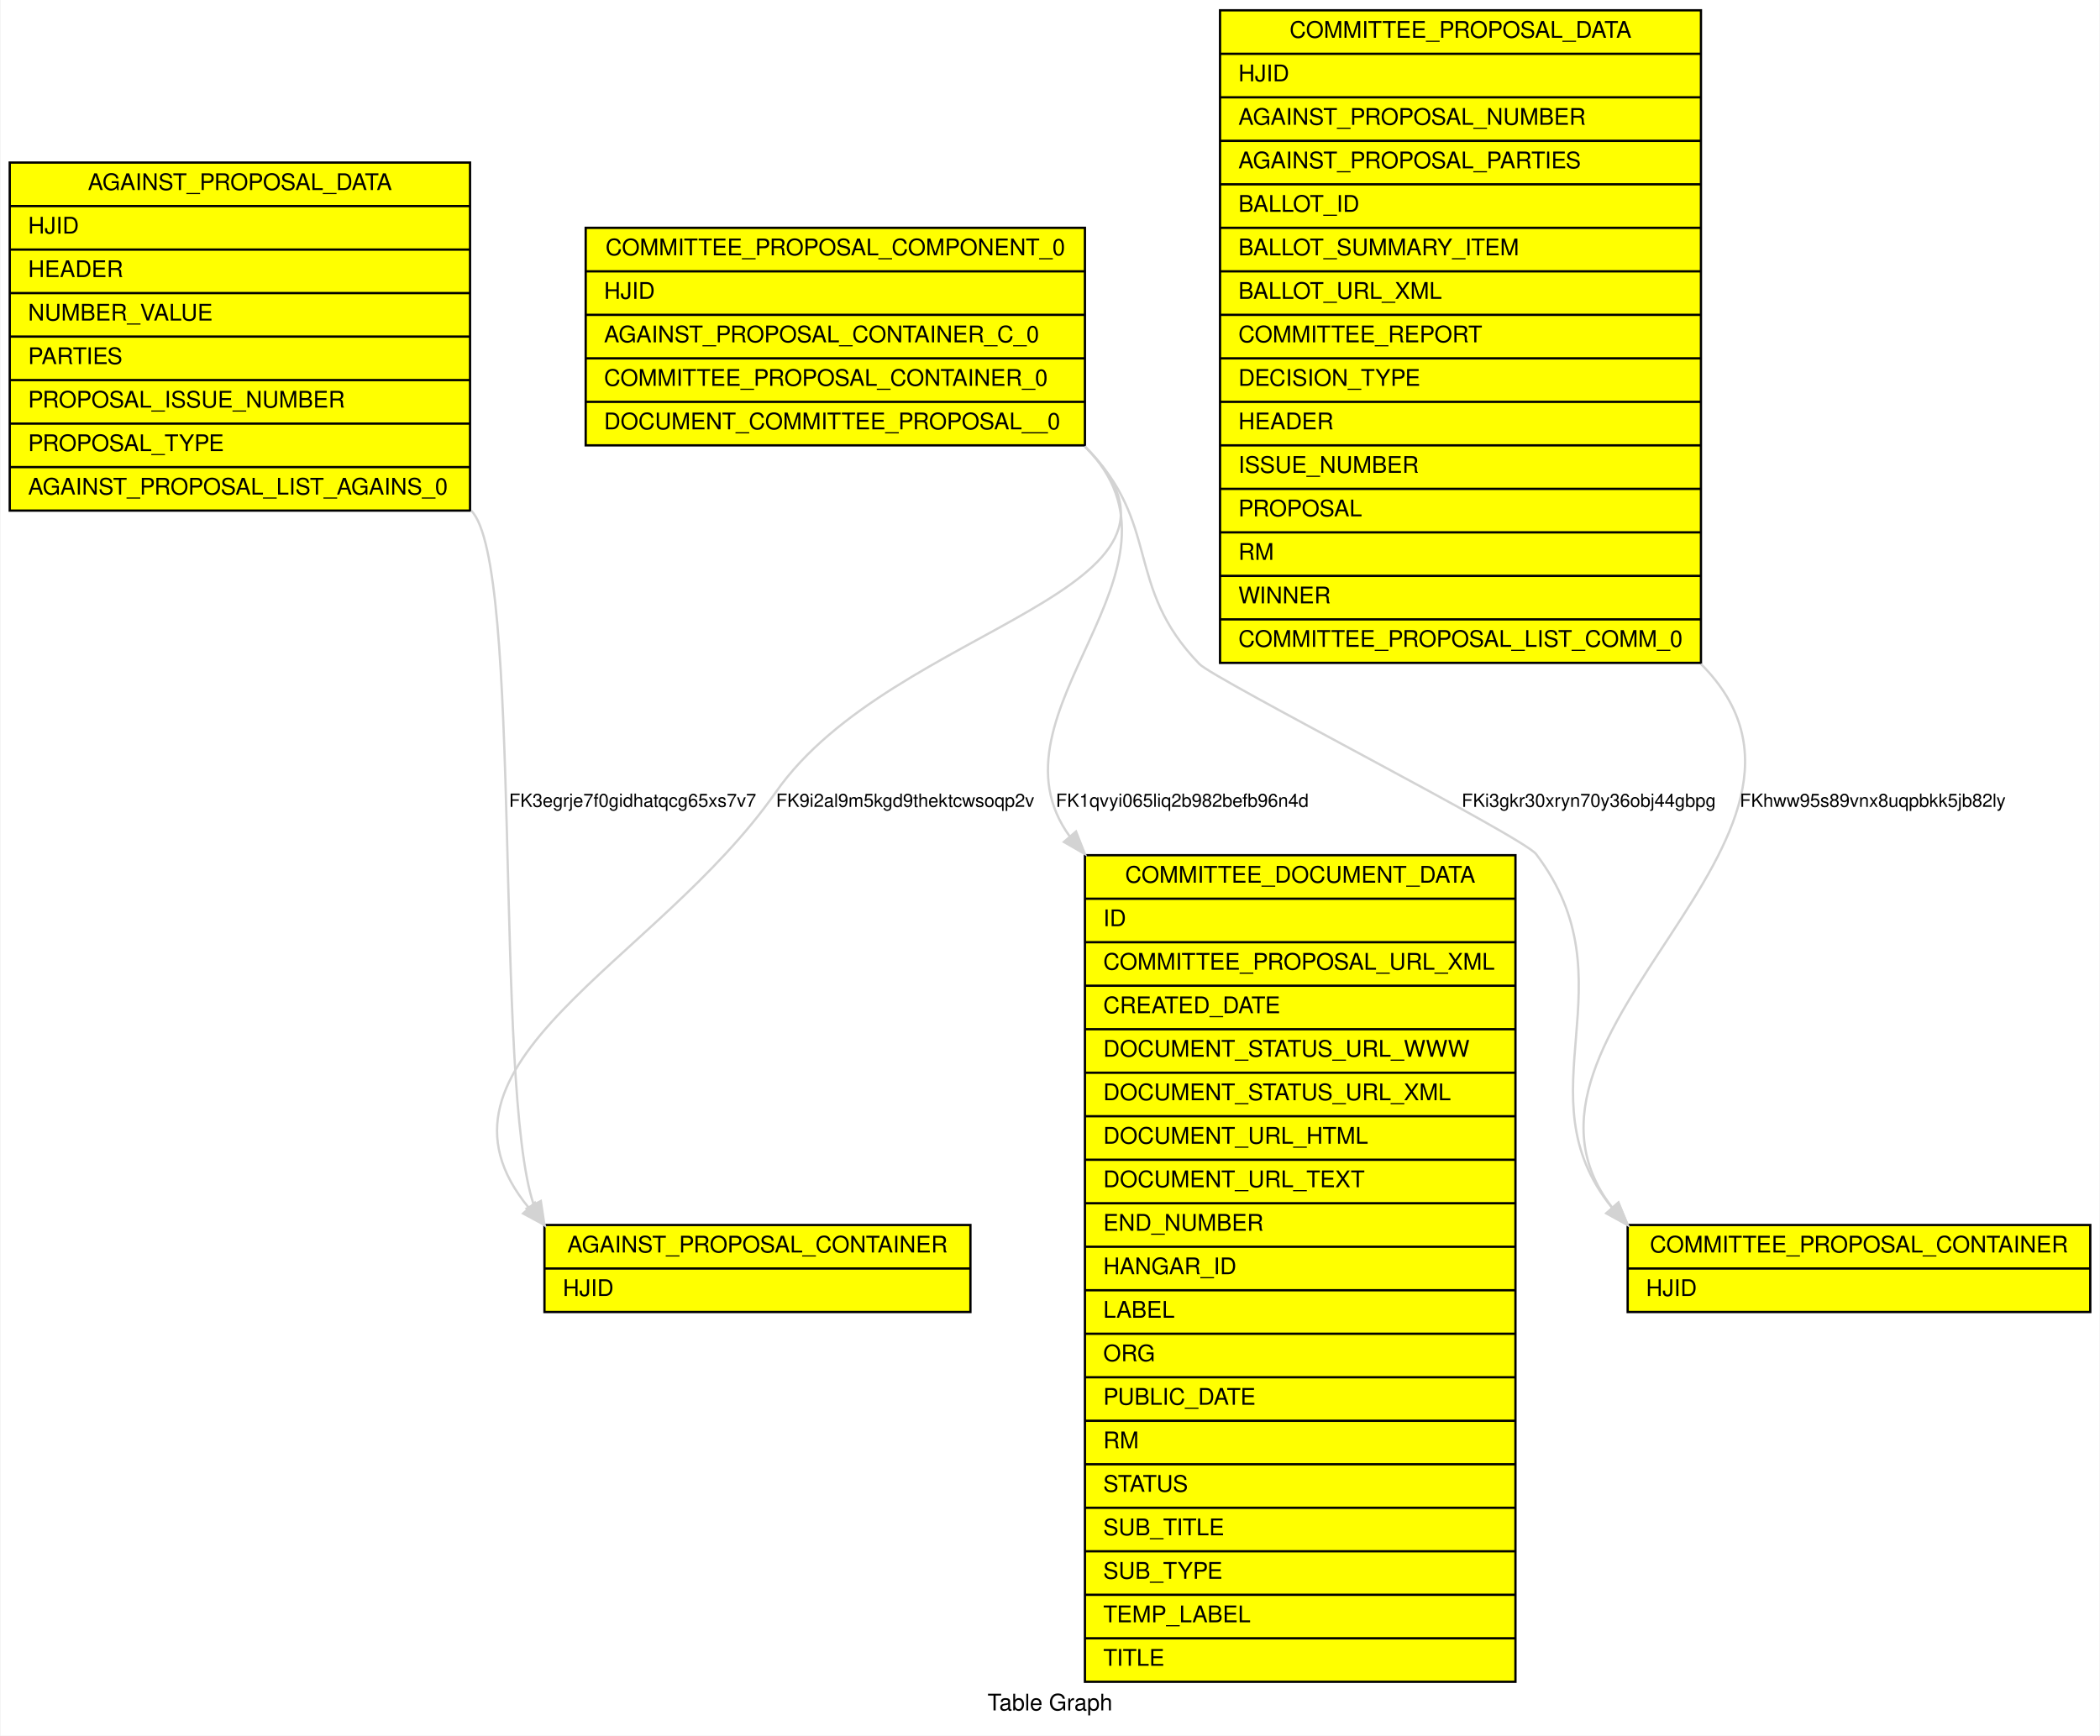
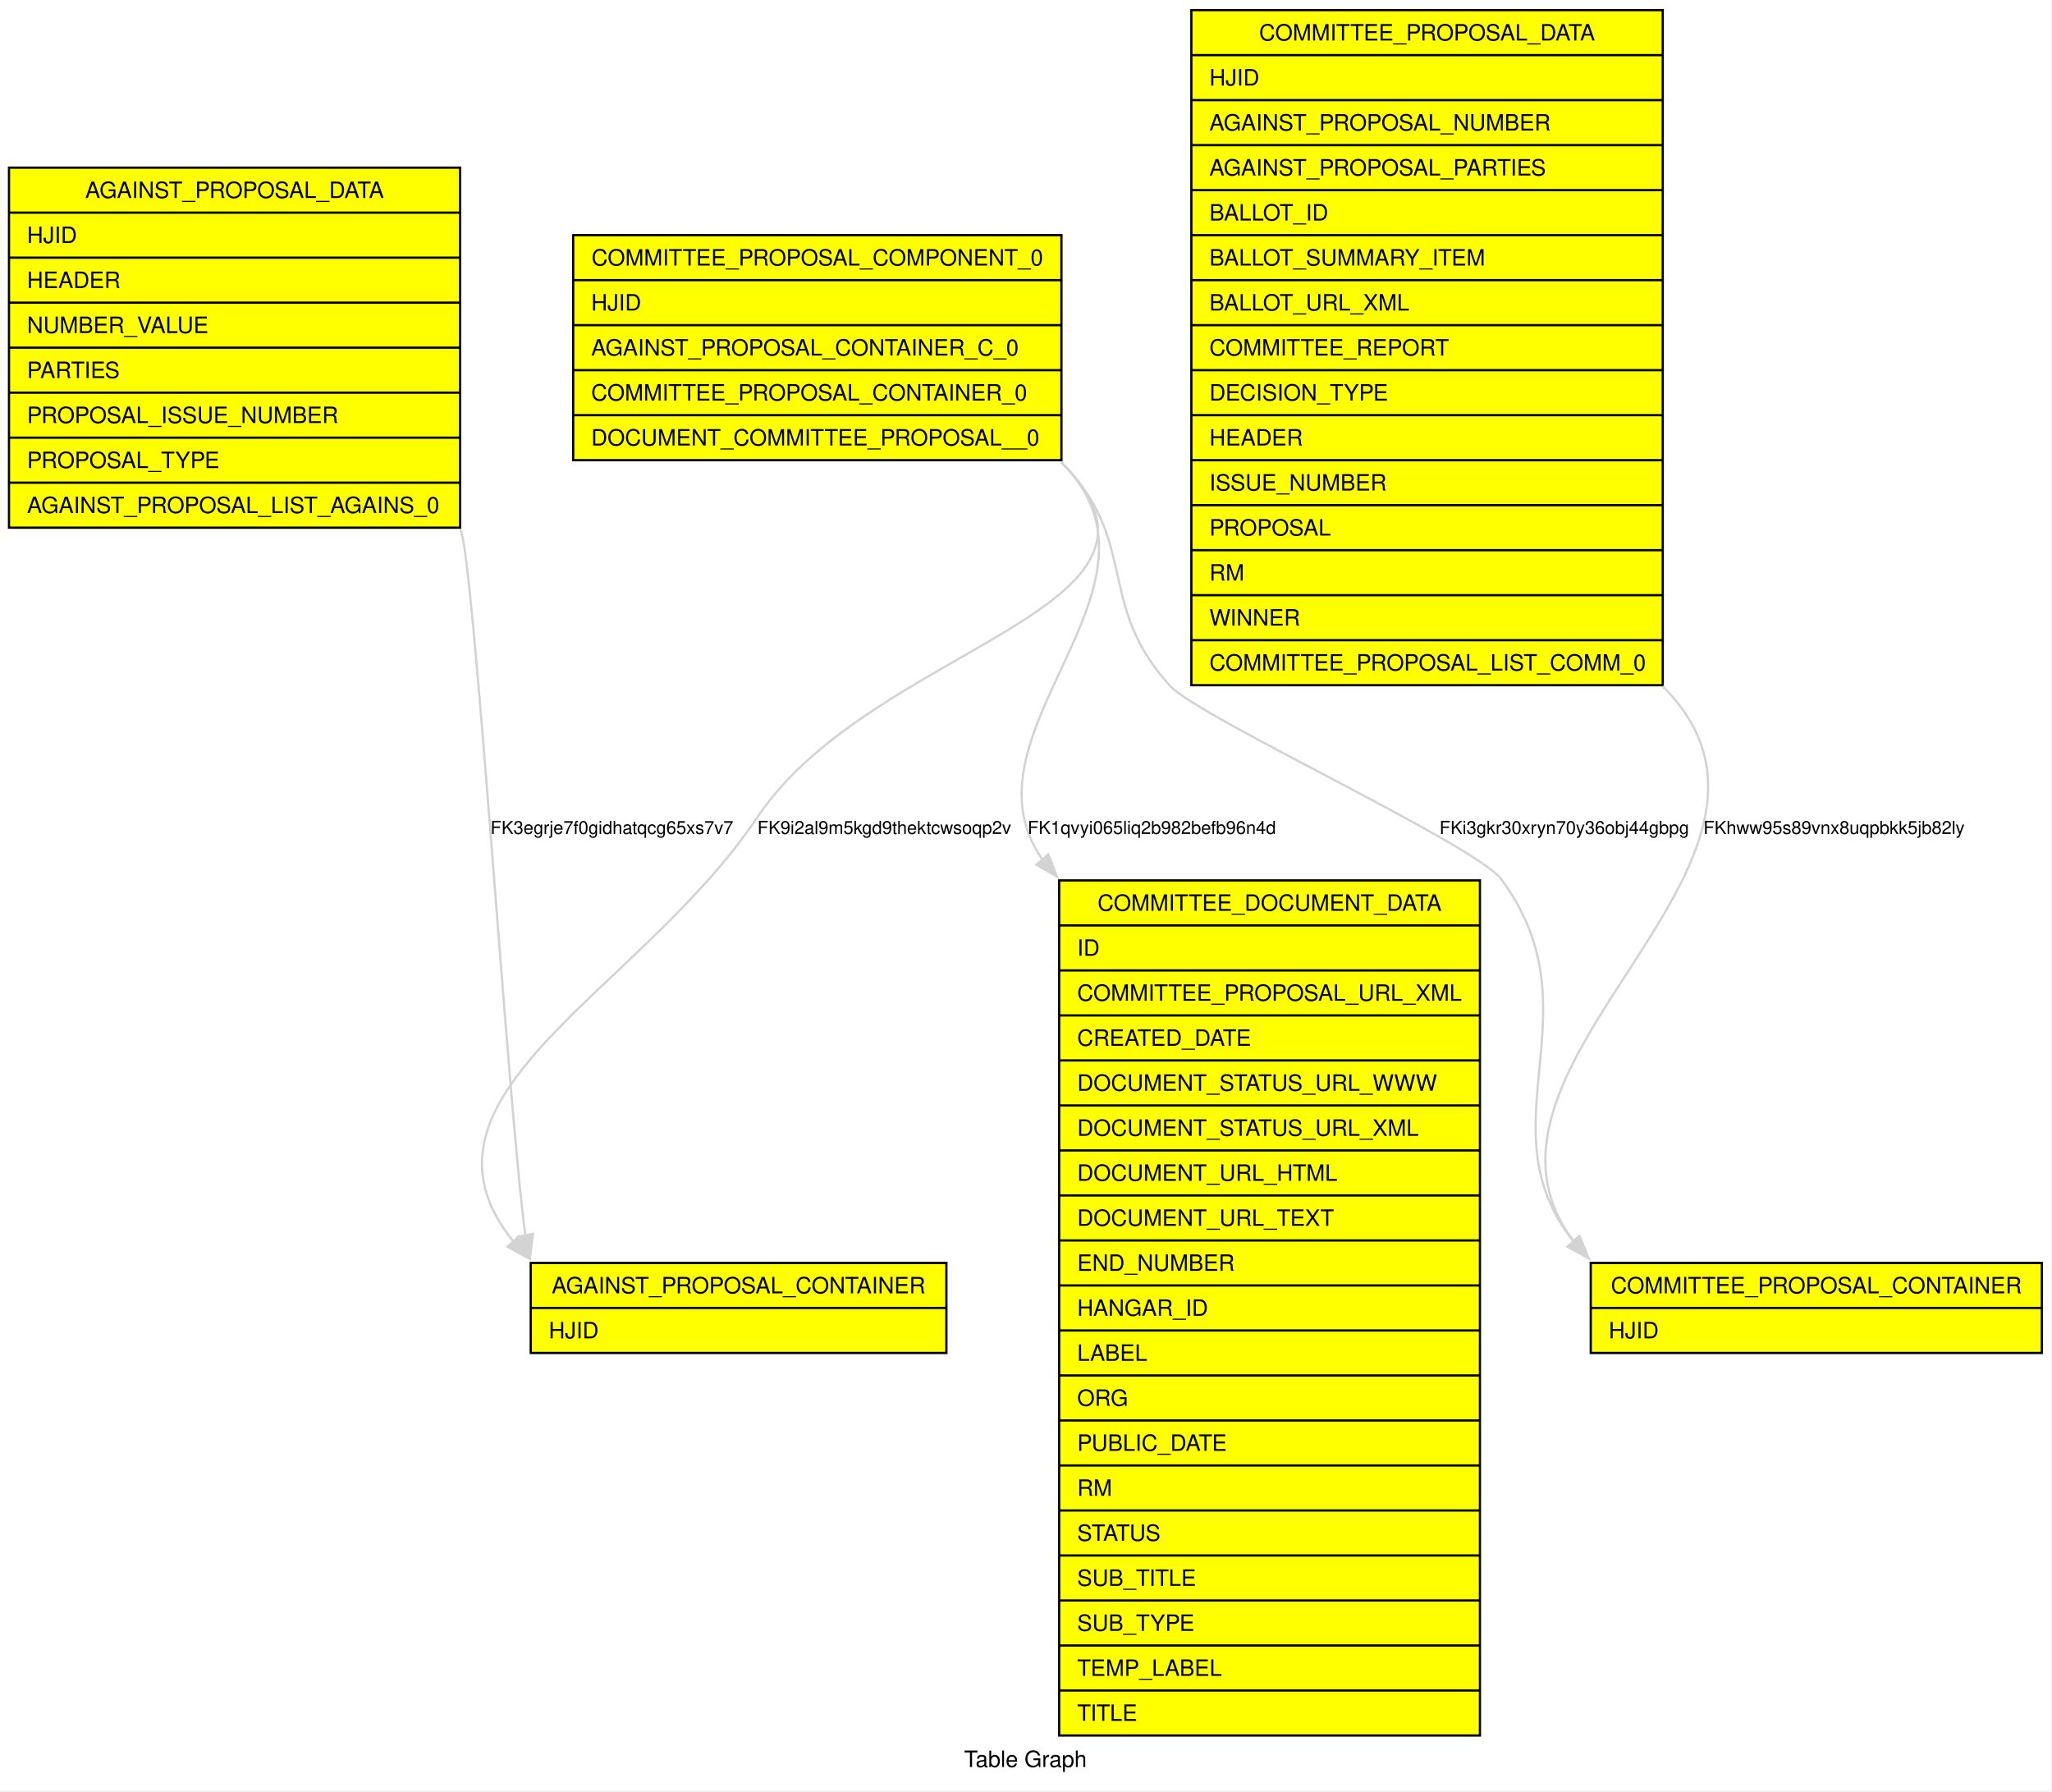
- <svg xmlns="http://www.w3.org/2000/svg" xmlns:xlink="http://www.w3.org/1999/xlink" width="917pt" height="758pt" viewBox="0.00 0.00 916.50 758.00">
-   <g id="graph0" class="graph" transform="scale(1 1) rotate(0) translate(4 754)">
+ <svg xmlns="http://www.w3.org/2000/svg" xmlns:xlink="http://www.w3.org/1999/xlink" width="912pt" height="796pt" viewBox="0.00 0.00 912.00 796.00">
+   <g id="graph0" class="graph" transform="scale(1 1) rotate(0) translate(4 791.75)">
    <g id="a_graph0">
      <a xlink:href="http://tools.hibernate.org" xlink:title="Table Graph">
-         <polygon fill="#ffffff" stroke="transparent" points="-4,4 -4,-754 912.5,-754 912.5,4 -4,4" />
-         <text text-anchor="middle" x="454.25" y="-7" font-family="Helvetica,sans-Serif" font-size="10.00" fill="#000000">Table Graph</text>
+         <polygon fill="white" stroke="none" points="-4,4 -4,-791.75 907.5,-791.75 907.5,4 -4,4" />
+         <text xml:space="preserve" text-anchor="middle" x="451.75" y="-6.5" font-family="Helvetica,sans-Serif" font-size="10.00">Table Graph</text>
      </a>
    </g>
    <g id="node1" class="node">
-       <polygon fill="#ffff00" stroke="#000000" points="233.5,-181 233.5,-219 419.5,-219 419.5,-181 233.5,-181" />
-       <text text-anchor="middle" x="326.5" y="-207" font-family="Helvetica,sans-Serif" font-size="10.00" fill="#000000">AGAINST_PROPOSAL_CONTAINER</text>
-       <polyline fill="none" stroke="#000000" points="233.5,-200 419.5,-200 " />
-       <text text-anchor="start" x="241.5" y="-188" font-family="Helvetica,sans-Serif" font-size="10.00" fill="#000000">HJID</text>
+       <polygon fill="yellow" stroke="black" points="231.88,-190.5 231.88,-230.5 416.62,-230.5 416.62,-190.5 231.88,-190.5" />
+       <text xml:space="preserve" text-anchor="middle" x="324.25" y="-217" font-family="Helvetica,sans-Serif" font-size="10.00">AGAINST_PROPOSAL_CONTAINER</text>
+       <polyline fill="none" stroke="black" points="231.88,-210.5 416.62,-210.5" />
+       <text xml:space="preserve" text-anchor="start" x="239.88" y="-197" font-family="Helvetica,sans-Serif" font-size="10.00">HJID</text>
    </g>
    <g id="node2" class="node">
-       <polygon fill="#ffff00" stroke="#000000" points="0,-531 0,-683 201,-683 201,-531 0,-531" />
-       <text text-anchor="middle" x="100.5" y="-671" font-family="Helvetica,sans-Serif" font-size="10.00" fill="#000000">AGAINST_PROPOSAL_DATA</text>
-       <polyline fill="none" stroke="#000000" points="0,-664 201,-664 " />
-       <text text-anchor="start" x="8" y="-652" font-family="Helvetica,sans-Serif" font-size="10.00" fill="#000000">HJID</text>
-       <polyline fill="none" stroke="#000000" points="0,-645 201,-645 " />
-       <text text-anchor="start" x="8" y="-633" font-family="Helvetica,sans-Serif" font-size="10.00" fill="#000000">HEADER</text>
-       <polyline fill="none" stroke="#000000" points="0,-626 201,-626 " />
-       <text text-anchor="start" x="8" y="-614" font-family="Helvetica,sans-Serif" font-size="10.00" fill="#000000">NUMBER_VALUE</text>
-       <polyline fill="none" stroke="#000000" points="0,-607 201,-607 " />
-       <text text-anchor="start" x="8" y="-595" font-family="Helvetica,sans-Serif" font-size="10.00" fill="#000000">PARTIES</text>
-       <polyline fill="none" stroke="#000000" points="0,-588 201,-588 " />
-       <text text-anchor="start" x="8" y="-576" font-family="Helvetica,sans-Serif" font-size="10.00" fill="#000000">PROPOSAL_ISSUE_NUMBER</text>
-       <polyline fill="none" stroke="#000000" points="0,-569 201,-569 " />
-       <text text-anchor="start" x="8" y="-557" font-family="Helvetica,sans-Serif" font-size="10.00" fill="#000000">PROPOSAL_TYPE</text>
-       <polyline fill="none" stroke="#000000" points="0,-550 201,-550 " />
-       <text text-anchor="start" x="8" y="-538" font-family="Helvetica,sans-Serif" font-size="10.00" fill="#000000">AGAINST_PROPOSAL_LIST_AGAINS_0</text>
+       <polygon fill="yellow" stroke="black" points="0,-557.25 0,-717.25 200.5,-717.25 200.5,-557.25 0,-557.25" />
+       <text xml:space="preserve" text-anchor="middle" x="100.25" y="-703.75" font-family="Helvetica,sans-Serif" font-size="10.00">AGAINST_PROPOSAL_DATA</text>
+       <polyline fill="none" stroke="black" points="0,-697.25 200.5,-697.25" />
+       <text xml:space="preserve" text-anchor="start" x="8" y="-683.75" font-family="Helvetica,sans-Serif" font-size="10.00">HJID</text>
+       <polyline fill="none" stroke="black" points="0,-677.25 200.5,-677.25" />
+       <text xml:space="preserve" text-anchor="start" x="8" y="-663.75" font-family="Helvetica,sans-Serif" font-size="10.00">HEADER</text>
+       <polyline fill="none" stroke="black" points="0,-657.25 200.5,-657.25" />
+       <text xml:space="preserve" text-anchor="start" x="8" y="-643.75" font-family="Helvetica,sans-Serif" font-size="10.00">NUMBER_VALUE</text>
+       <polyline fill="none" stroke="black" points="0,-637.25 200.5,-637.25" />
+       <text xml:space="preserve" text-anchor="start" x="8" y="-623.75" font-family="Helvetica,sans-Serif" font-size="10.00">PARTIES</text>
+       <polyline fill="none" stroke="black" points="0,-617.25 200.5,-617.25" />
+       <text xml:space="preserve" text-anchor="start" x="8" y="-603.75" font-family="Helvetica,sans-Serif" font-size="10.00">PROPOSAL_ISSUE_NUMBER</text>
+       <polyline fill="none" stroke="black" points="0,-597.25 200.5,-597.25" />
+       <text xml:space="preserve" text-anchor="start" x="8" y="-583.75" font-family="Helvetica,sans-Serif" font-size="10.00">PROPOSAL_TYPE</text>
+       <polyline fill="none" stroke="black" points="0,-577.25 200.5,-577.25" />
+       <text xml:space="preserve" text-anchor="start" x="8" y="-563.75" font-family="Helvetica,sans-Serif" font-size="10.00">AGAINST_PROPOSAL_LIST_AGAINS_0</text>
    </g>
    <g id="edge1" class="edge">
-       <path fill="none" stroke="#d3d3d3" d="M201.5,-531C224.361,-508.139 211.137,-280.369 228.783,-227.892" />
-       <polygon fill="#d3d3d3" stroke="#d3d3d3" points="231.906,-229.474 233.5,-219 225.722,-226.194 231.906,-229.474" />
-       <text text-anchor="middle" x="272" y="-401.6" font-family="Helvetica,sans-Serif" font-size="8.00" fill="#000000">FK3egrje7f0gidhatqcg65xs7v7</text>
+       <path fill="none" stroke="lightgrey" d="M200.5,-556.25C206.25,-550.5 221.75,-299.21 229.52,-242.63" />
+       <polygon fill="lightgrey" stroke="lightgrey" points="232.92,-243.49 231.56,-232.98 226.07,-242.04 232.92,-243.49" />
+       <text xml:space="preserve" text-anchor="middle" x="267.95" y="-421.15" font-family="Helvetica,sans-Serif" font-size="8.00">FK3egrje7f0gidhatqcg65xs7v7</text>
    </g>
    <g id="node3" class="node">
-       <polygon fill="#ffff00" stroke="#000000" points="469.5,-19.5 469.5,-380.5 657.5,-380.5 657.5,-19.5 469.5,-19.5" />
-       <text text-anchor="middle" x="563.5" y="-368.5" font-family="Helvetica,sans-Serif" font-size="10.00" fill="#000000">COMMITTEE_DOCUMENT_DATA</text>
-       <polyline fill="none" stroke="#000000" points="469.5,-361.5 657.5,-361.5 " />
-       <text text-anchor="start" x="477.5" y="-349.5" font-family="Helvetica,sans-Serif" font-size="10.00" fill="#000000">ID</text>
-       <polyline fill="none" stroke="#000000" points="469.5,-342.5 657.5,-342.5 " />
-       <text text-anchor="start" x="477.5" y="-330.5" font-family="Helvetica,sans-Serif" font-size="10.00" fill="#000000">COMMITTEE_PROPOSAL_URL_XML</text>
-       <polyline fill="none" stroke="#000000" points="469.5,-323.5 657.5,-323.5 " />
-       <text text-anchor="start" x="477.5" y="-311.5" font-family="Helvetica,sans-Serif" font-size="10.00" fill="#000000">CREATED_DATE</text>
-       <polyline fill="none" stroke="#000000" points="469.5,-304.5 657.5,-304.5 " />
-       <text text-anchor="start" x="477.5" y="-292.5" font-family="Helvetica,sans-Serif" font-size="10.00" fill="#000000">DOCUMENT_STATUS_URL_WWW</text>
-       <polyline fill="none" stroke="#000000" points="469.5,-285.5 657.5,-285.5 " />
-       <text text-anchor="start" x="477.5" y="-273.5" font-family="Helvetica,sans-Serif" font-size="10.00" fill="#000000">DOCUMENT_STATUS_URL_XML</text>
-       <polyline fill="none" stroke="#000000" points="469.5,-266.5 657.5,-266.5 " />
-       <text text-anchor="start" x="477.5" y="-254.5" font-family="Helvetica,sans-Serif" font-size="10.00" fill="#000000">DOCUMENT_URL_HTML</text>
-       <polyline fill="none" stroke="#000000" points="469.5,-247.5 657.5,-247.5 " />
-       <text text-anchor="start" x="477.5" y="-235.5" font-family="Helvetica,sans-Serif" font-size="10.00" fill="#000000">DOCUMENT_URL_TEXT</text>
-       <polyline fill="none" stroke="#000000" points="469.5,-228.5 657.5,-228.5 " />
-       <text text-anchor="start" x="477.5" y="-216.5" font-family="Helvetica,sans-Serif" font-size="10.00" fill="#000000">END_NUMBER</text>
-       <polyline fill="none" stroke="#000000" points="469.5,-209.5 657.5,-209.5 " />
-       <text text-anchor="start" x="477.5" y="-197.5" font-family="Helvetica,sans-Serif" font-size="10.00" fill="#000000">HANGAR_ID</text>
-       <polyline fill="none" stroke="#000000" points="469.5,-190.5 657.5,-190.5 " />
-       <text text-anchor="start" x="477.5" y="-178.5" font-family="Helvetica,sans-Serif" font-size="10.00" fill="#000000">LABEL</text>
-       <polyline fill="none" stroke="#000000" points="469.5,-171.5 657.5,-171.5 " />
-       <text text-anchor="start" x="477.5" y="-159.5" font-family="Helvetica,sans-Serif" font-size="10.00" fill="#000000">ORG</text>
-       <polyline fill="none" stroke="#000000" points="469.5,-152.5 657.5,-152.5 " />
-       <text text-anchor="start" x="477.5" y="-140.5" font-family="Helvetica,sans-Serif" font-size="10.00" fill="#000000">PUBLIC_DATE</text>
-       <polyline fill="none" stroke="#000000" points="469.5,-133.5 657.5,-133.5 " />
-       <text text-anchor="start" x="477.5" y="-121.5" font-family="Helvetica,sans-Serif" font-size="10.00" fill="#000000">RM</text>
-       <polyline fill="none" stroke="#000000" points="469.5,-114.5 657.5,-114.5 " />
-       <text text-anchor="start" x="477.5" y="-102.5" font-family="Helvetica,sans-Serif" font-size="10.00" fill="#000000">STATUS</text>
-       <polyline fill="none" stroke="#000000" points="469.5,-95.5 657.5,-95.5 " />
-       <text text-anchor="start" x="477.5" y="-83.5" font-family="Helvetica,sans-Serif" font-size="10.00" fill="#000000">SUB_TITLE</text>
-       <polyline fill="none" stroke="#000000" points="469.5,-76.5 657.5,-76.5 " />
-       <text text-anchor="start" x="477.5" y="-64.5" font-family="Helvetica,sans-Serif" font-size="10.00" fill="#000000">SUB_TYPE</text>
-       <polyline fill="none" stroke="#000000" points="469.5,-57.5 657.5,-57.5 " />
-       <text text-anchor="start" x="477.5" y="-45.5" font-family="Helvetica,sans-Serif" font-size="10.00" fill="#000000">TEMP_LABEL</text>
-       <polyline fill="none" stroke="#000000" points="469.5,-38.5 657.5,-38.5 " />
-       <text text-anchor="start" x="477.5" y="-26.5" font-family="Helvetica,sans-Serif" font-size="10.00" fill="#000000">TITLE</text>
+       <polygon fill="yellow" stroke="black" points="466.75,-20.5 466.75,-400.5 653.75,-400.5 653.75,-20.5 466.75,-20.5" />
+       <text xml:space="preserve" text-anchor="middle" x="560.25" y="-387" font-family="Helvetica,sans-Serif" font-size="10.00">COMMITTEE_DOCUMENT_DATA</text>
+       <polyline fill="none" stroke="black" points="466.75,-380.5 653.75,-380.5" />
+       <text xml:space="preserve" text-anchor="start" x="474.75" y="-367" font-family="Helvetica,sans-Serif" font-size="10.00">ID</text>
+       <polyline fill="none" stroke="black" points="466.75,-360.5 653.75,-360.5" />
+       <text xml:space="preserve" text-anchor="start" x="474.75" y="-347" font-family="Helvetica,sans-Serif" font-size="10.00">COMMITTEE_PROPOSAL_URL_XML</text>
+       <polyline fill="none" stroke="black" points="466.75,-340.5 653.75,-340.5" />
+       <text xml:space="preserve" text-anchor="start" x="474.75" y="-327" font-family="Helvetica,sans-Serif" font-size="10.00">CREATED_DATE</text>
+       <polyline fill="none" stroke="black" points="466.75,-320.5 653.75,-320.5" />
+       <text xml:space="preserve" text-anchor="start" x="474.75" y="-307" font-family="Helvetica,sans-Serif" font-size="10.00">DOCUMENT_STATUS_URL_WWW</text>
+       <polyline fill="none" stroke="black" points="466.75,-300.5 653.75,-300.5" />
+       <text xml:space="preserve" text-anchor="start" x="474.75" y="-287" font-family="Helvetica,sans-Serif" font-size="10.00">DOCUMENT_STATUS_URL_XML</text>
+       <polyline fill="none" stroke="black" points="466.75,-280.5 653.75,-280.5" />
+       <text xml:space="preserve" text-anchor="start" x="474.75" y="-267" font-family="Helvetica,sans-Serif" font-size="10.00">DOCUMENT_URL_HTML</text>
+       <polyline fill="none" stroke="black" points="466.75,-260.5 653.75,-260.5" />
+       <text xml:space="preserve" text-anchor="start" x="474.75" y="-247" font-family="Helvetica,sans-Serif" font-size="10.00">DOCUMENT_URL_TEXT</text>
+       <polyline fill="none" stroke="black" points="466.75,-240.5 653.75,-240.5" />
+       <text xml:space="preserve" text-anchor="start" x="474.75" y="-227" font-family="Helvetica,sans-Serif" font-size="10.00">END_NUMBER</text>
+       <polyline fill="none" stroke="black" points="466.75,-220.5 653.75,-220.5" />
+       <text xml:space="preserve" text-anchor="start" x="474.75" y="-207" font-family="Helvetica,sans-Serif" font-size="10.00">HANGAR_ID</text>
+       <polyline fill="none" stroke="black" points="466.75,-200.5 653.75,-200.5" />
+       <text xml:space="preserve" text-anchor="start" x="474.75" y="-187" font-family="Helvetica,sans-Serif" font-size="10.00">LABEL</text>
+       <polyline fill="none" stroke="black" points="466.75,-180.5 653.75,-180.5" />
+       <text xml:space="preserve" text-anchor="start" x="474.75" y="-167" font-family="Helvetica,sans-Serif" font-size="10.00">ORG</text>
+       <polyline fill="none" stroke="black" points="466.75,-160.5 653.75,-160.5" />
+       <text xml:space="preserve" text-anchor="start" x="474.75" y="-147" font-family="Helvetica,sans-Serif" font-size="10.00">PUBLIC_DATE</text>
+       <polyline fill="none" stroke="black" points="466.75,-140.5 653.75,-140.5" />
+       <text xml:space="preserve" text-anchor="start" x="474.75" y="-127" font-family="Helvetica,sans-Serif" font-size="10.00">RM</text>
+       <polyline fill="none" stroke="black" points="466.75,-120.5 653.75,-120.5" />
+       <text xml:space="preserve" text-anchor="start" x="474.75" y="-107" font-family="Helvetica,sans-Serif" font-size="10.00">STATUS</text>
+       <polyline fill="none" stroke="black" points="466.75,-100.5 653.75,-100.5" />
+       <text xml:space="preserve" text-anchor="start" x="474.75" y="-87" font-family="Helvetica,sans-Serif" font-size="10.00">SUB_TITLE</text>
+       <polyline fill="none" stroke="black" points="466.75,-80.5 653.75,-80.5" />
+       <text xml:space="preserve" text-anchor="start" x="474.75" y="-67" font-family="Helvetica,sans-Serif" font-size="10.00">SUB_TYPE</text>
+       <polyline fill="none" stroke="black" points="466.75,-60.5 653.75,-60.5" />
+       <text xml:space="preserve" text-anchor="start" x="474.75" y="-47" font-family="Helvetica,sans-Serif" font-size="10.00">TEMP_LABEL</text>
+       <polyline fill="none" stroke="black" points="466.75,-40.5 653.75,-40.5" />
+       <text xml:space="preserve" text-anchor="start" x="474.75" y="-27" font-family="Helvetica,sans-Serif" font-size="10.00">TITLE</text>
    </g>
    <g id="node4" class="node">
-       <polygon fill="#ffff00" stroke="#000000" points="251.5,-559.5 251.5,-654.5 469.5,-654.5 469.5,-559.5 251.5,-559.5" />
-       <text text-anchor="middle" x="360.5" y="-642.5" font-family="Helvetica,sans-Serif" font-size="10.00" fill="#000000">COMMITTEE_PROPOSAL_COMPONENT_0</text>
-       <polyline fill="none" stroke="#000000" points="251.5,-635.5 469.5,-635.5 " />
-       <text text-anchor="start" x="259.5" y="-623.5" font-family="Helvetica,sans-Serif" font-size="10.00" fill="#000000">HJID</text>
-       <polyline fill="none" stroke="#000000" points="251.5,-616.5 469.5,-616.5 " />
-       <text text-anchor="start" x="259.5" y="-604.5" font-family="Helvetica,sans-Serif" font-size="10.00" fill="#000000">AGAINST_PROPOSAL_CONTAINER_C_0</text>
-       <polyline fill="none" stroke="#000000" points="251.5,-597.5 469.5,-597.5 " />
-       <text text-anchor="start" x="259.5" y="-585.5" font-family="Helvetica,sans-Serif" font-size="10.00" fill="#000000">COMMITTEE_PROPOSAL_CONTAINER_0</text>
-       <polyline fill="none" stroke="#000000" points="251.5,-578.5 469.5,-578.5 " />
-       <text text-anchor="start" x="259.5" y="-566.5" font-family="Helvetica,sans-Serif" font-size="10.00" fill="#000000">DOCUMENT_COMMITTEE_PROPOSAL__0</text>
+       <polygon fill="yellow" stroke="black" points="250.75,-587.25 250.75,-687.25 467.75,-687.25 467.75,-587.25 250.75,-587.25" />
+       <text xml:space="preserve" text-anchor="middle" x="359.25" y="-673.75" font-family="Helvetica,sans-Serif" font-size="10.00">COMMITTEE_PROPOSAL_COMPONENT_0</text>
+       <polyline fill="none" stroke="black" points="250.75,-667.25 467.75,-667.25" />
+       <text xml:space="preserve" text-anchor="start" x="258.75" y="-653.75" font-family="Helvetica,sans-Serif" font-size="10.00">HJID</text>
+       <polyline fill="none" stroke="black" points="250.75,-647.25 467.75,-647.25" />
+       <text xml:space="preserve" text-anchor="start" x="258.75" y="-633.75" font-family="Helvetica,sans-Serif" font-size="10.00">AGAINST_PROPOSAL_CONTAINER_C_0</text>
+       <polyline fill="none" stroke="black" points="250.75,-627.25 467.75,-627.25" />
+       <text xml:space="preserve" text-anchor="start" x="258.75" y="-613.75" font-family="Helvetica,sans-Serif" font-size="10.00">COMMITTEE_PROPOSAL_CONTAINER_0</text>
+       <polyline fill="none" stroke="black" points="250.75,-607.25 467.75,-607.25" />
+       <text xml:space="preserve" text-anchor="start" x="258.75" y="-593.75" font-family="Helvetica,sans-Serif" font-size="10.00">DOCUMENT_COMMITTEE_PROPOSAL__0</text>
    </g>
    <g id="edge2" class="edge">
-       <path fill="none" stroke="#d3d3d3" d="M469.5,-559C533.155,-495.345 386.081,-481.779 334.5,-408 281.953,-332.84 174.517,-289.629 226.738,-226.402" />
-       <polygon fill="#d3d3d3" stroke="#d3d3d3" points="229.34,-228.744 233.5,-219 224.172,-224.023 229.34,-228.744" />
-       <text text-anchor="middle" x="391" y="-401.6" font-family="Helvetica,sans-Serif" font-size="8.00" fill="#000000">FK9i2al9m5kgd9thektcwsoqp2v</text>
+       <path fill="none" stroke="lightgrey" d="M467.75,-586.25C532.94,-521.06 384.1,-505.32 332.75,-428.75 280.16,-350.32 171.63,-304.95 224.23,-239.95" />
+       <polygon fill="lightgrey" stroke="lightgrey" points="226.74,-242.39 230.86,-232.62 221.55,-237.69 226.74,-242.39" />
+       <text xml:space="preserve" text-anchor="middle" x="389" y="-421.15" font-family="Helvetica,sans-Serif" font-size="8.00">FK9i2al9m5kgd9thektcwsoqp2v</text>
    </g>
    <g id="edge4" class="edge">
-       <path fill="none" stroke="#d3d3d3" d="M469.5,-559C522.927,-505.573 423.273,-442.86 462.947,-388.599" />
-       <polygon fill="#d3d3d3" stroke="#d3d3d3" points="465.62,-390.859 469.5,-381 460.318,-386.287 465.62,-390.859" />
-       <text text-anchor="middle" x="512" y="-401.6" font-family="Helvetica,sans-Serif" font-size="8.00" fill="#000000">FK1qvyi065liq2b982befb96n4d</text>
+       <path fill="none" stroke="lightgrey" d="M467.75,-586.25C523.13,-530.87 419.58,-465.91 459.44,-409.6" />
+       <polygon fill="lightgrey" stroke="lightgrey" points="461.96,-412.04 465.77,-402.15 456.63,-407.5 461.96,-412.04" />
+       <text xml:space="preserve" text-anchor="middle" x="507.9" y="-421.15" font-family="Helvetica,sans-Serif" font-size="8.00">FK1qvyi065liq2b982befb96n4d</text>
    </g>
    <g id="node5" class="node">
-       <polygon fill="#ffff00" stroke="#000000" points="706.5,-181 706.5,-219 908.5,-219 908.5,-181 706.5,-181" />
-       <text text-anchor="middle" x="807.5" y="-207" font-family="Helvetica,sans-Serif" font-size="10.00" fill="#000000">COMMITTEE_PROPOSAL_CONTAINER</text>
-       <polyline fill="none" stroke="#000000" points="706.5,-200 908.5,-200 " />
-       <text text-anchor="start" x="714.5" y="-188" font-family="Helvetica,sans-Serif" font-size="10.00" fill="#000000">HJID</text>
+       <polygon fill="yellow" stroke="black" points="703,-190.5 703,-230.5 903.5,-230.5 903.5,-190.5 703,-190.5" />
+       <text xml:space="preserve" text-anchor="middle" x="803.25" y="-217" font-family="Helvetica,sans-Serif" font-size="10.00">COMMITTEE_PROPOSAL_CONTAINER</text>
+       <polyline fill="none" stroke="black" points="703,-210.5 903.5,-210.5" />
+       <text xml:space="preserve" text-anchor="start" x="711" y="-197" font-family="Helvetica,sans-Serif" font-size="10.00">HJID</text>
    </g>
    <g id="edge3" class="edge">
-       <path fill="none" stroke="#d3d3d3" d="M469.5,-559C503.238,-525.262 486.263,-498.233 519.5,-464 526.033,-457.271 660.828,-388.469 666.5,-381 709.159,-324.819 659.41,-276.392 699.578,-226.669" />
-       <polygon fill="#d3d3d3" stroke="#d3d3d3" points="702.398,-228.769 706.5,-219 697.202,-224.079 702.398,-228.769" />
-       <text text-anchor="middle" x="689.5" y="-401.6" font-family="Helvetica,sans-Serif" font-size="8.00" fill="#000000">FKi3gkr30xryn70y36obj44gbpg</text>
+       <path fill="none" stroke="lightgrey" d="M467.75,-586.25C502.54,-551.46 482.78,-522.81 516.25,-486.75 529.11,-472.89 652.01,-416.21 663.25,-401 706.91,-341.94 654.2,-291.58 695.53,-239.82" />
+       <polygon fill="lightgrey" stroke="lightgrey" points="697.91,-242.41 701.99,-232.63 692.7,-237.73 697.91,-242.41" />
+       <text xml:space="preserve" text-anchor="middle" x="691.24" y="-421.15" font-family="Helvetica,sans-Serif" font-size="8.00">FKi3gkr30xryn70y36obj44gbpg</text>
    </g>
    <g id="node6" class="node">
-       <polygon fill="#ffff00" stroke="#000000" points="528.5,-464.5 528.5,-749.5 738.5,-749.5 738.5,-464.5 528.5,-464.5" />
-       <text text-anchor="middle" x="633.5" y="-737.5" font-family="Helvetica,sans-Serif" font-size="10.00" fill="#000000">COMMITTEE_PROPOSAL_DATA</text>
-       <polyline fill="none" stroke="#000000" points="528.5,-730.5 738.5,-730.5 " />
-       <text text-anchor="start" x="536.5" y="-718.5" font-family="Helvetica,sans-Serif" font-size="10.00" fill="#000000">HJID</text>
-       <polyline fill="none" stroke="#000000" points="528.5,-711.5 738.5,-711.5 " />
-       <text text-anchor="start" x="536.5" y="-699.5" font-family="Helvetica,sans-Serif" font-size="10.00" fill="#000000">AGAINST_PROPOSAL_NUMBER</text>
-       <polyline fill="none" stroke="#000000" points="528.5,-692.5 738.5,-692.5 " />
-       <text text-anchor="start" x="536.5" y="-680.5" font-family="Helvetica,sans-Serif" font-size="10.00" fill="#000000">AGAINST_PROPOSAL_PARTIES</text>
-       <polyline fill="none" stroke="#000000" points="528.5,-673.5 738.5,-673.5 " />
-       <text text-anchor="start" x="536.5" y="-661.5" font-family="Helvetica,sans-Serif" font-size="10.00" fill="#000000">BALLOT_ID</text>
-       <polyline fill="none" stroke="#000000" points="528.5,-654.5 738.5,-654.5 " />
-       <text text-anchor="start" x="536.5" y="-642.5" font-family="Helvetica,sans-Serif" font-size="10.00" fill="#000000">BALLOT_SUMMARY_ITEM</text>
-       <polyline fill="none" stroke="#000000" points="528.5,-635.5 738.5,-635.5 " />
-       <text text-anchor="start" x="536.5" y="-623.5" font-family="Helvetica,sans-Serif" font-size="10.00" fill="#000000">BALLOT_URL_XML</text>
-       <polyline fill="none" stroke="#000000" points="528.5,-616.5 738.5,-616.5 " />
-       <text text-anchor="start" x="536.5" y="-604.5" font-family="Helvetica,sans-Serif" font-size="10.00" fill="#000000">COMMITTEE_REPORT</text>
-       <polyline fill="none" stroke="#000000" points="528.5,-597.5 738.5,-597.5 " />
-       <text text-anchor="start" x="536.5" y="-585.5" font-family="Helvetica,sans-Serif" font-size="10.00" fill="#000000">DECISION_TYPE</text>
-       <polyline fill="none" stroke="#000000" points="528.5,-578.5 738.5,-578.5 " />
-       <text text-anchor="start" x="536.5" y="-566.5" font-family="Helvetica,sans-Serif" font-size="10.00" fill="#000000">HEADER</text>
-       <polyline fill="none" stroke="#000000" points="528.5,-559.5 738.5,-559.5 " />
-       <text text-anchor="start" x="536.5" y="-547.5" font-family="Helvetica,sans-Serif" font-size="10.00" fill="#000000">ISSUE_NUMBER</text>
-       <polyline fill="none" stroke="#000000" points="528.5,-540.5 738.5,-540.5 " />
-       <text text-anchor="start" x="536.5" y="-528.5" font-family="Helvetica,sans-Serif" font-size="10.00" fill="#000000">PROPOSAL</text>
-       <polyline fill="none" stroke="#000000" points="528.5,-521.5 738.5,-521.5 " />
-       <text text-anchor="start" x="536.5" y="-509.5" font-family="Helvetica,sans-Serif" font-size="10.00" fill="#000000">RM</text>
-       <polyline fill="none" stroke="#000000" points="528.5,-502.5 738.5,-502.5 " />
-       <text text-anchor="start" x="536.5" y="-490.5" font-family="Helvetica,sans-Serif" font-size="10.00" fill="#000000">WINNER</text>
-       <polyline fill="none" stroke="#000000" points="528.5,-483.5 738.5,-483.5 " />
-       <text text-anchor="start" x="536.5" y="-471.5" font-family="Helvetica,sans-Serif" font-size="10.00" fill="#000000">COMMITTEE_PROPOSAL_LIST_COMM_0</text>
+       <polygon fill="yellow" stroke="black" points="525.5,-487.25 525.5,-787.25 735,-787.25 735,-487.25 525.5,-487.25" />
+       <text xml:space="preserve" text-anchor="middle" x="630.25" y="-773.75" font-family="Helvetica,sans-Serif" font-size="10.00">COMMITTEE_PROPOSAL_DATA</text>
+       <polyline fill="none" stroke="black" points="525.5,-767.25 735,-767.25" />
+       <text xml:space="preserve" text-anchor="start" x="533.5" y="-753.75" font-family="Helvetica,sans-Serif" font-size="10.00">HJID</text>
+       <polyline fill="none" stroke="black" points="525.5,-747.25 735,-747.25" />
+       <text xml:space="preserve" text-anchor="start" x="533.5" y="-733.75" font-family="Helvetica,sans-Serif" font-size="10.00">AGAINST_PROPOSAL_NUMBER</text>
+       <polyline fill="none" stroke="black" points="525.5,-727.25 735,-727.25" />
+       <text xml:space="preserve" text-anchor="start" x="533.5" y="-713.75" font-family="Helvetica,sans-Serif" font-size="10.00">AGAINST_PROPOSAL_PARTIES</text>
+       <polyline fill="none" stroke="black" points="525.5,-707.25 735,-707.25" />
+       <text xml:space="preserve" text-anchor="start" x="533.5" y="-693.75" font-family="Helvetica,sans-Serif" font-size="10.00">BALLOT_ID</text>
+       <polyline fill="none" stroke="black" points="525.5,-687.25 735,-687.25" />
+       <text xml:space="preserve" text-anchor="start" x="533.5" y="-673.75" font-family="Helvetica,sans-Serif" font-size="10.00">BALLOT_SUMMARY_ITEM</text>
+       <polyline fill="none" stroke="black" points="525.5,-667.25 735,-667.25" />
+       <text xml:space="preserve" text-anchor="start" x="533.5" y="-653.75" font-family="Helvetica,sans-Serif" font-size="10.00">BALLOT_URL_XML</text>
+       <polyline fill="none" stroke="black" points="525.5,-647.25 735,-647.25" />
+       <text xml:space="preserve" text-anchor="start" x="533.5" y="-633.75" font-family="Helvetica,sans-Serif" font-size="10.00">COMMITTEE_REPORT</text>
+       <polyline fill="none" stroke="black" points="525.5,-627.25 735,-627.25" />
+       <text xml:space="preserve" text-anchor="start" x="533.5" y="-613.75" font-family="Helvetica,sans-Serif" font-size="10.00">DECISION_TYPE</text>
+       <polyline fill="none" stroke="black" points="525.5,-607.25 735,-607.25" />
+       <text xml:space="preserve" text-anchor="start" x="533.5" y="-593.75" font-family="Helvetica,sans-Serif" font-size="10.00">HEADER</text>
+       <polyline fill="none" stroke="black" points="525.5,-587.25 735,-587.25" />
+       <text xml:space="preserve" text-anchor="start" x="533.5" y="-573.75" font-family="Helvetica,sans-Serif" font-size="10.00">ISSUE_NUMBER</text>
+       <polyline fill="none" stroke="black" points="525.5,-567.25 735,-567.25" />
+       <text xml:space="preserve" text-anchor="start" x="533.5" y="-553.75" font-family="Helvetica,sans-Serif" font-size="10.00">PROPOSAL</text>
+       <polyline fill="none" stroke="black" points="525.5,-547.25 735,-547.25" />
+       <text xml:space="preserve" text-anchor="start" x="533.5" y="-533.75" font-family="Helvetica,sans-Serif" font-size="10.00">RM</text>
+       <polyline fill="none" stroke="black" points="525.5,-527.25 735,-527.25" />
+       <text xml:space="preserve" text-anchor="start" x="533.5" y="-513.75" font-family="Helvetica,sans-Serif" font-size="10.00">WINNER</text>
+       <polyline fill="none" stroke="black" points="525.5,-507.25 735,-507.25" />
+       <text xml:space="preserve" text-anchor="start" x="533.5" y="-493.75" font-family="Helvetica,sans-Serif" font-size="10.00">COMMITTEE_PROPOSAL_LIST_COMM_0</text>
    </g>
    <g id="edge5" class="edge">
-       <path fill="none" stroke="#d3d3d3" d="M738.5,-464C813.572,-388.928 640.996,-302.593 699.622,-226.774" />
-       <polygon fill="#d3d3d3" stroke="#d3d3d3" points="702.495,-228.809 706.5,-219 697.252,-224.17 702.495,-228.809" />
-       <text text-anchor="middle" x="813.5" y="-401.6" font-family="Helvetica,sans-Serif" font-size="8.00" fill="#000000">FKhww95s89vnx8uqpbkk5jb82ly</text>
+       <path fill="none" stroke="lightgrey" d="M735,-486.75C813,-408.75 635.43,-318.91 695.47,-240.07" />
+       <polygon fill="lightgrey" stroke="lightgrey" points="698.03,-242.46 702,-232.64 692.77,-237.84 698.03,-242.46" />
+       <text xml:space="preserve" text-anchor="middle" x="811.11" y="-421.15" font-family="Helvetica,sans-Serif" font-size="8.00">FKhww95s89vnx8uqpbkk5jb82ly</text>
    </g>
  </g>
</svg>
